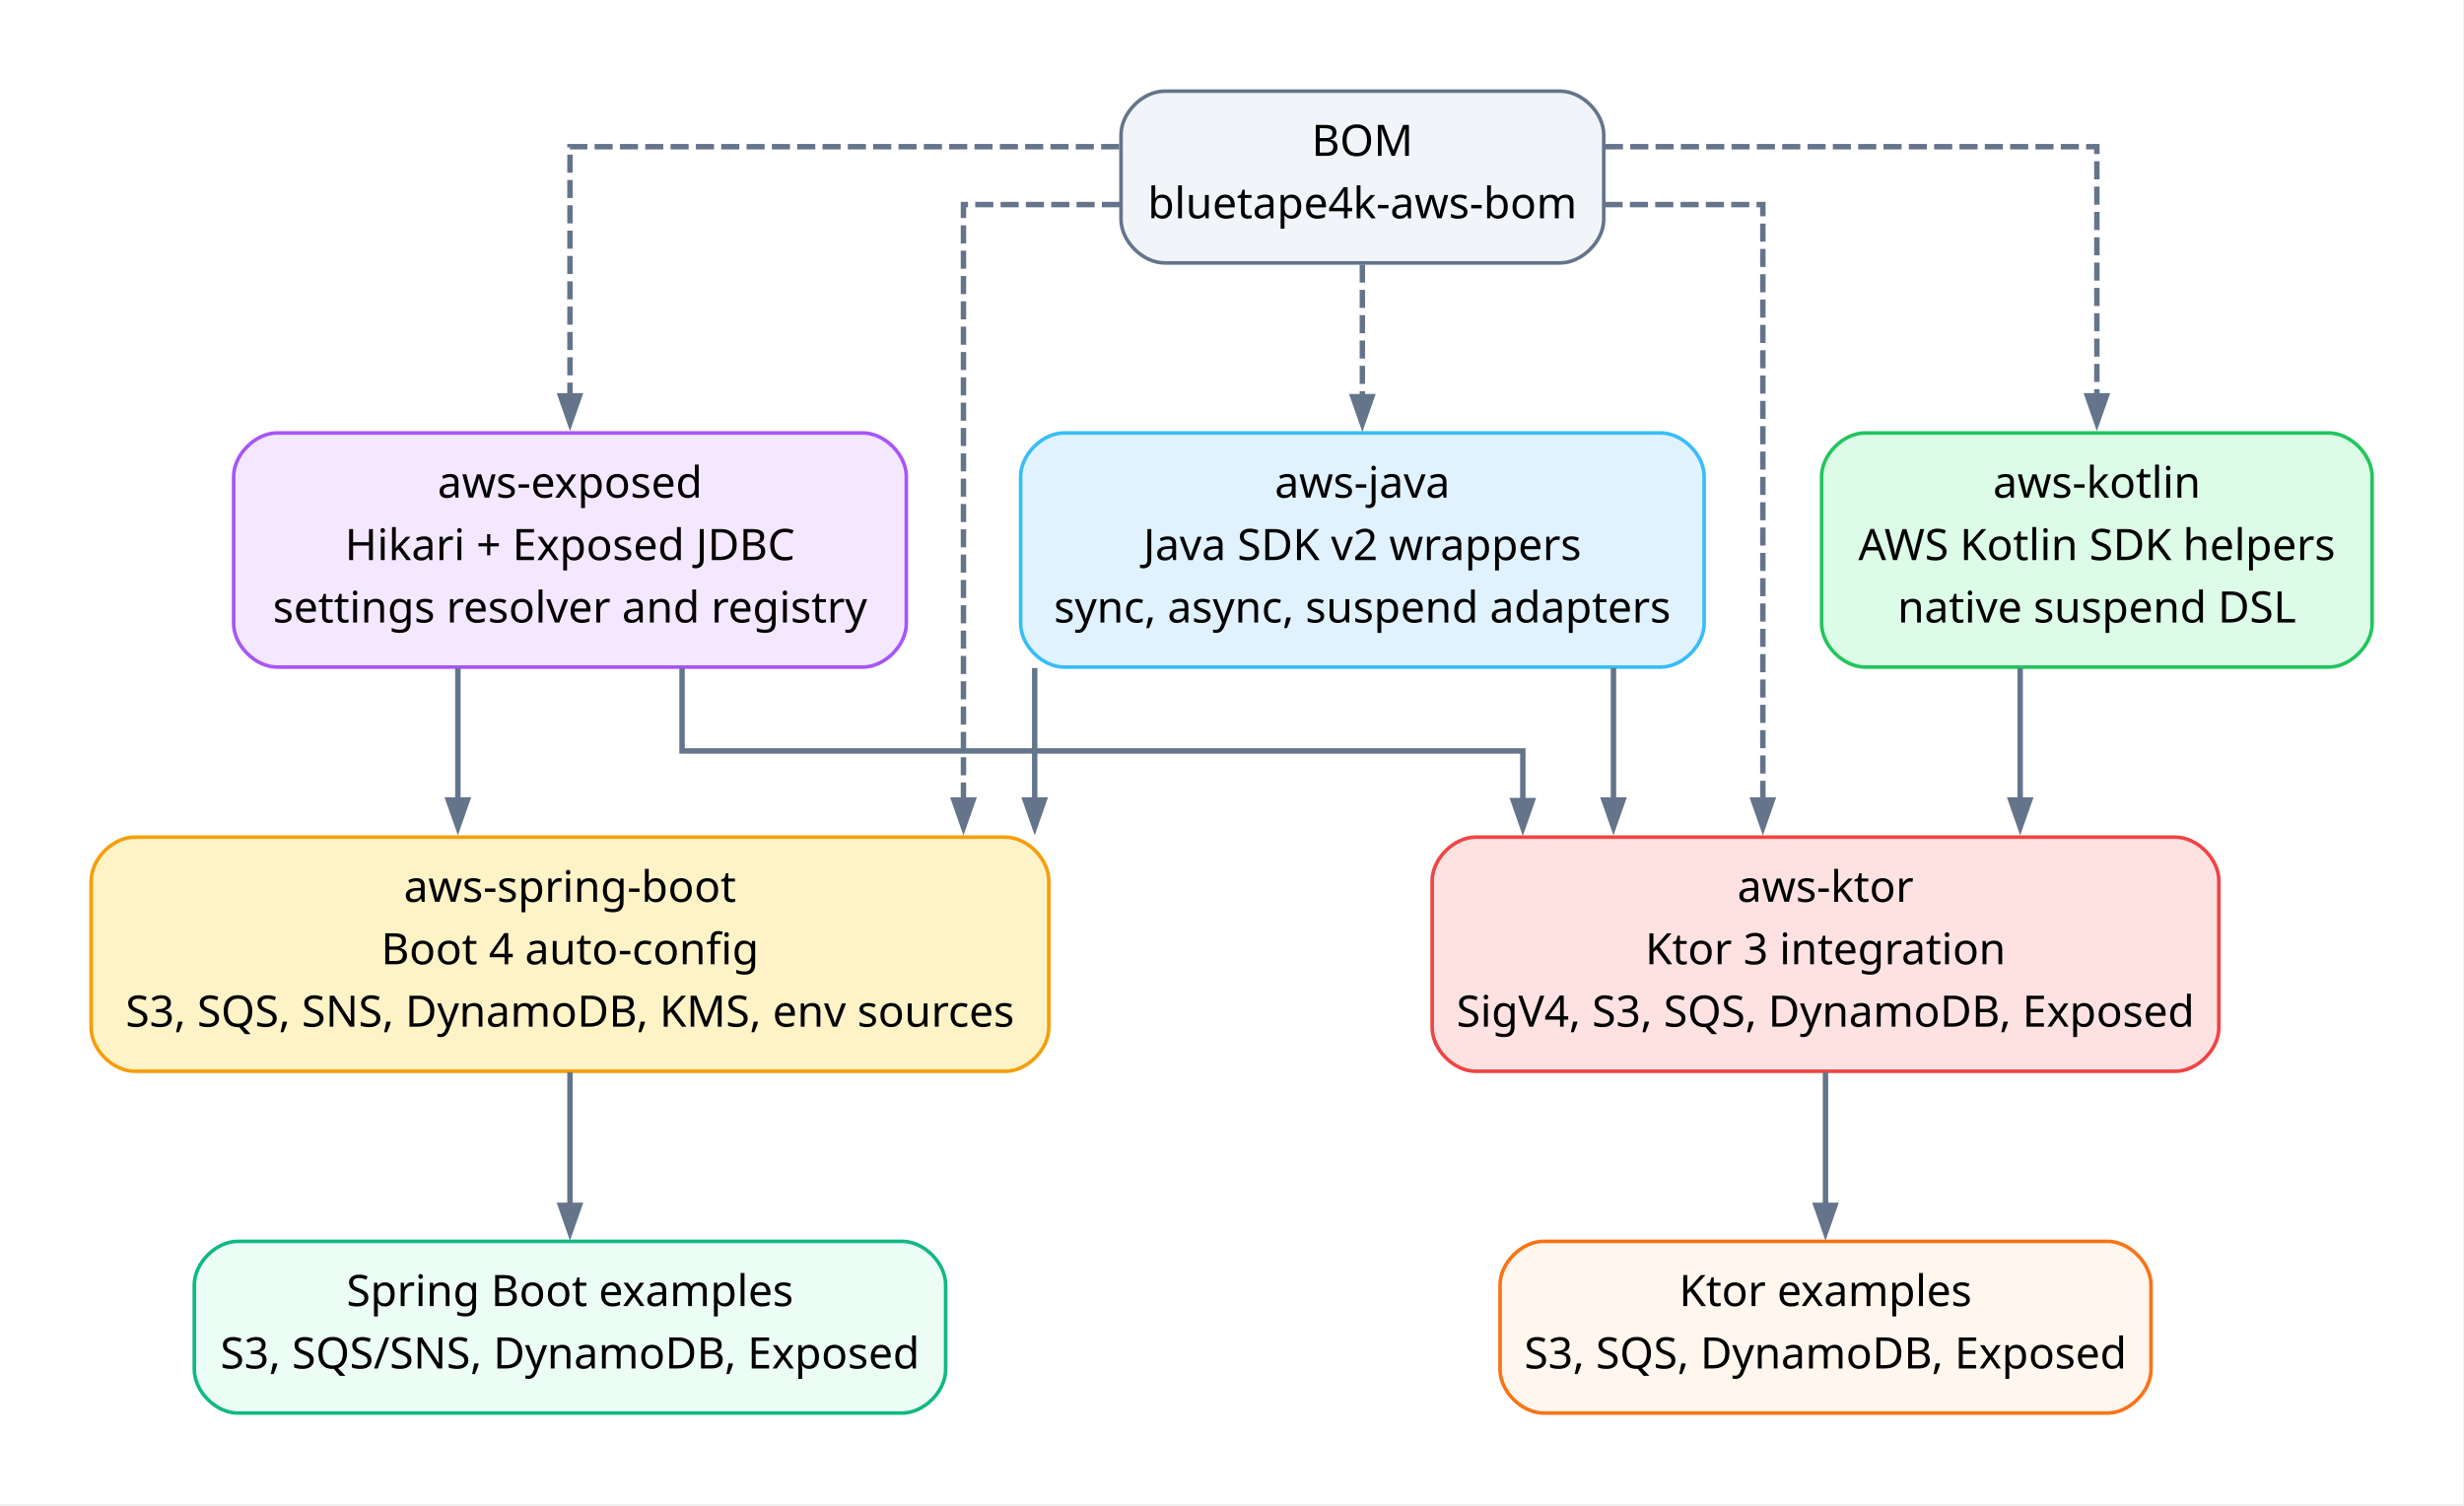
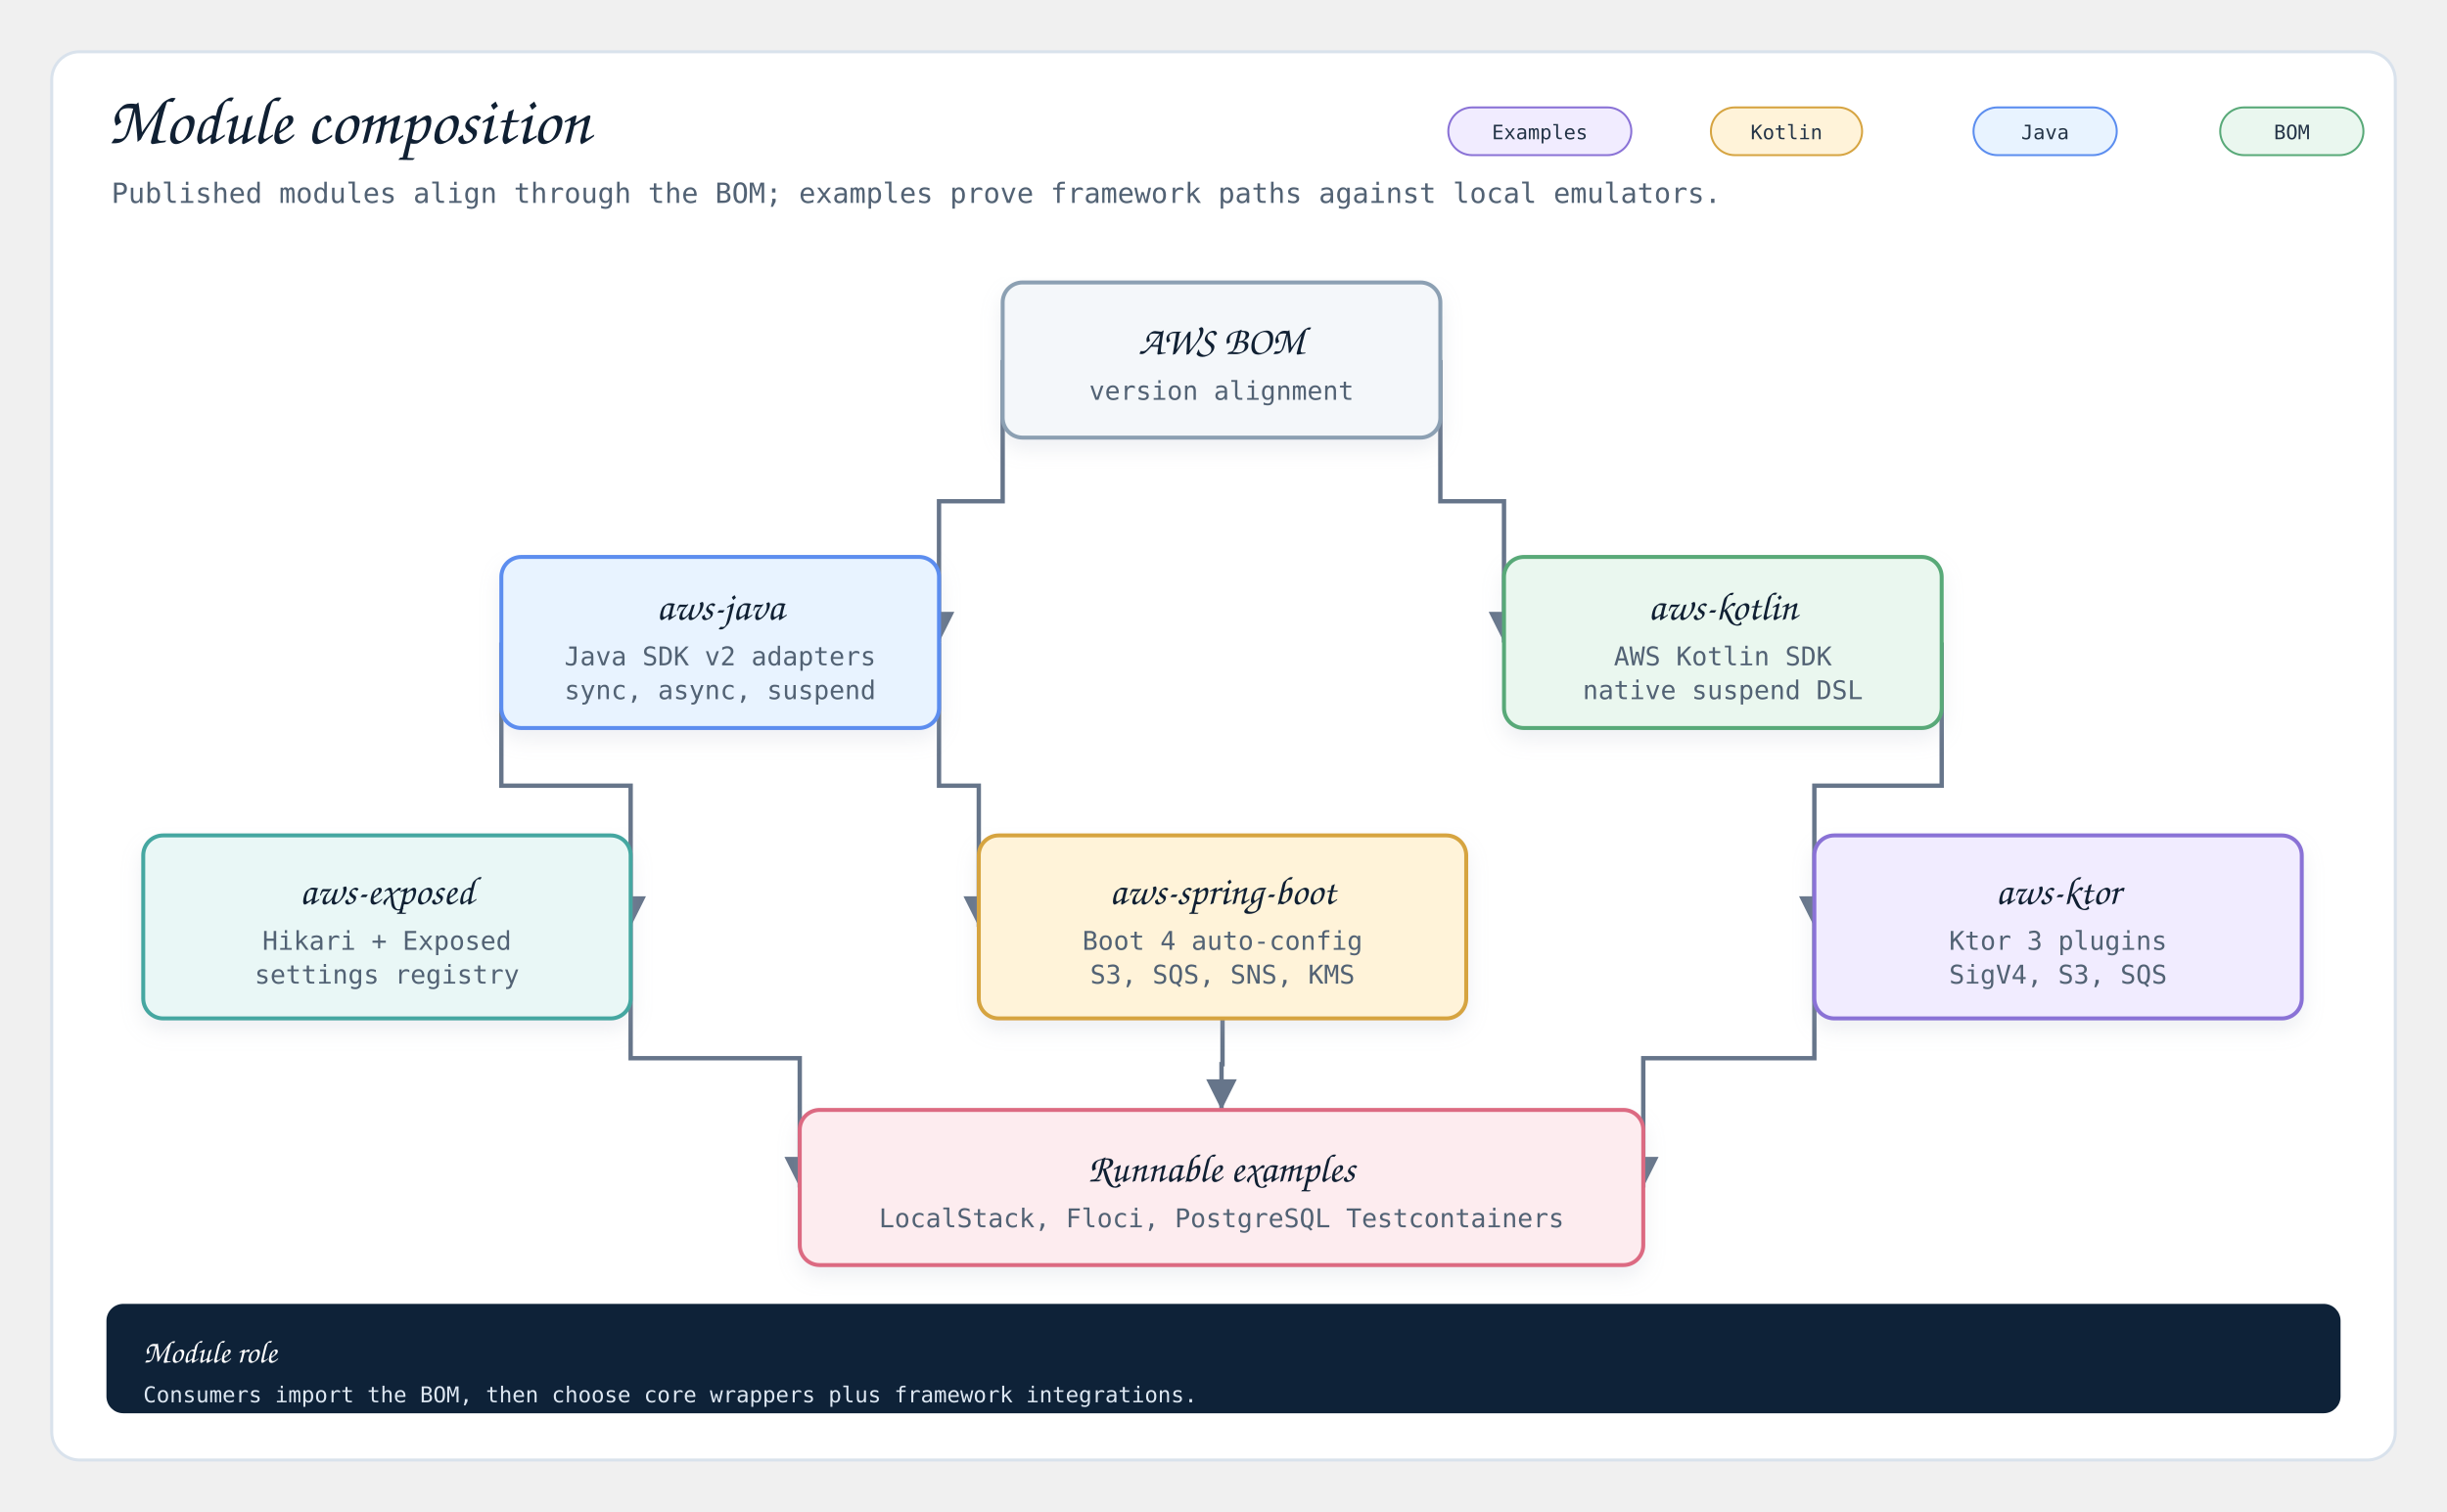
- <svg xmlns="http://www.w3.org/2000/svg" width="681pt" height="416pt" viewBox="0.00 0.00 681.00 416.00">
-   <g id="graph0" class="graph" transform="scale(1 1) rotate(0) translate(25.2 390.54)">
-     <polygon fill="#ffffff" stroke="none" points="-25.2,25.2 -25.2,-390.54 655.61,-390.54 655.61,25.2 -25.2,25.2" />
-     <g id="node1" class="node">
-       <path fill="#f1f5f9" stroke="#64748b" d="M406.04,-365.34C406.04,-365.34 296.63,-365.34 296.63,-365.34 290.63,-365.34 284.63,-359.34 284.63,-353.34 284.63,-353.34 284.63,-329.88 284.63,-329.88 284.63,-323.88 290.63,-317.88 296.63,-317.88 296.63,-317.88 406.04,-317.88 406.04,-317.88 412.04,-317.88 418.04,-323.88 418.04,-329.88 418.04,-329.88 418.04,-353.34 418.04,-353.34 418.04,-359.34 412.04,-365.34 406.04,-365.34" />
-       <text xml:space="preserve" text-anchor="middle" x="351.33" y="-347.46" font-family="Architects Daughter" font-size="12.00">BOM</text>
-       <text xml:space="preserve" text-anchor="middle" x="351.33" y="-330.21" font-family="Architects Daughter" font-size="12.00">bluetape4k-aws-bom</text>
+ <svg xmlns="http://www.w3.org/2000/svg" width="1230" height="760" viewBox="0 0 1230 760" role="img" aria-label="Module composition">
+   <defs>
+     <marker id="arrow" markerWidth="9" markerHeight="9" refX="8" refY="4.5" orient="auto" markerUnits="strokeWidth">
+       <path d="M1,1 L8,4.5 L1,8 Z" fill="#66758A" />
+     </marker>
+     <filter id="shadow" x="-10%" y="-10%" width="120%" height="130%">
+       <feDropShadow dx="0" dy="5" stdDeviation="5" flood-color="#AAB7C6" flood-opacity="0.20" />
+     </filter>
+   </defs>
+   <style>
+   svg{background:#F5F7FA}
+   .frame{fill:#FFFFFF;stroke:#D9E2EC;stroke-width:1.5}
+   .title{font-family:"Architects Daughter","Comic Sans MS",cursive;font-size:34px;fill:#102033}
+   .subtitle,.detail,.footer-detail{font-family:"Comic Mono","SFMono-Regular",Menlo,monospace;fill:#526274}
+   .subtitle{font-size:14px}
+   .card-title{font-family:"Architects Daughter","Comic Sans MS",cursive;font-size:20px;fill:#102033}
+   .detail{font-size:13px}
+   .chip{font-family:"Comic Mono","SFMono-Regular",Menlo,monospace;font-size:10px;fill:#243447}
+   .card{stroke-width:2;filter:url(#shadow)}
+   .edge{fill:none;stroke-width:2.2;marker-end:url(#arrow)}
+   .edge-label{font-family:"Comic Mono","SFMono-Regular",Menlo,monospace;font-size:11px;fill:#344456}
+   .label-bg{fill:#FFFFFF;stroke:#D9E2EC}
+   .footer{fill:#0E2238;stroke:#0E2238}
+   .footer-title{font-family:"Architects Daughter","Comic Sans MS",cursive;font-size:16px;fill:#FFFFFF}
+   .footer-detail{font-size:11px;fill:#DDE7F2}
+ </style>
+   <rect x="26" y="26" width="1178" height="708" rx="14" class="frame" />
+   <text class="title" x="54" y="72">Module composition</text>
+   <text class="subtitle" x="56" y="102">Published modules align through the BOM; examples prove framework paths against local emulators.</text>
+   <g>
+     <rect x="1116" y="54" width="72" height="24" rx="12" fill="#EAF7EF" stroke="#58A978" />
+     <text class="chip" x="1152" y="70" text-anchor="middle">BOM</text>
+   </g>
+   <g>
+     <rect x="992" y="54" width="72" height="24" rx="12" fill="#E8F3FF" stroke="#5B8DEF" />
+     <text class="chip" x="1028" y="70" text-anchor="middle">Java</text>
+   </g>
+   <g>
+     <rect x="860" y="54" width="76" height="24" rx="12" fill="#FFF3D9" stroke="#D6A441" />
+     <text class="chip" x="898" y="70" text-anchor="middle">Kotlin</text>
+   </g>
+   <g>
+     <rect x="728" y="54" width="92" height="24" rx="12" fill="#F1ECFF" stroke="#8A72D6" />
+     <text class="chip" x="774" y="70" text-anchor="middle">Examples</text>
+   </g>
+   <g>
+     <g>
+       <path class="edge" d="M504 181 L504 252 L472 252 L472 323" stroke="#66758A" />
    </g>
-     <g id="node2" class="node">
-       <path fill="#e0f2fe" stroke="#38bdf8" d="M433.79,-270.88C433.79,-270.88 268.88,-270.88 268.88,-270.88 262.88,-270.88 256.88,-264.88 256.88,-258.88 256.88,-258.88 256.88,-218.17 256.88,-218.17 256.88,-212.17 262.88,-206.17 268.88,-206.17 268.88,-206.17 433.79,-206.17 433.79,-206.17 439.79,-206.17 445.79,-212.17 445.79,-218.17 445.79,-218.17 445.79,-258.88 445.79,-258.88 445.79,-264.88 439.79,-270.88 433.79,-270.88" />
-       <text xml:space="preserve" text-anchor="middle" x="351.33" y="-253" font-family="Architects Daughter" font-size="12.00">aws-java</text>
-       <text xml:space="preserve" text-anchor="middle" x="351.33" y="-235.75" font-family="Architects Daughter" font-size="12.00">Java SDK v2 wrappers</text>
-       <text xml:space="preserve" text-anchor="middle" x="351.33" y="-218.5" font-family="Architects Daughter" font-size="12.00">sync, async, suspend adapters</text>
+     <g>
+       <path class="edge" d="M724 181 L724 252 L756 252 L756 323" stroke="#66758A" />
    </g>
-     <g id="edge1" class="edge">
-       <path fill="none" stroke="#64748b" stroke-width="1.5" stroke-dasharray="5,2" d="M351.33,-317.44C351.33,-317.44 351.33,-280.9 351.33,-280.9" />
-       <polygon fill="#64748b" stroke="#64748b" stroke-width="1.5" points="353.96,-280.9 351.33,-273.4 348.71,-280.9 353.96,-280.9" />
+     <g>
+       <path class="edge" d="M472 323 L472 395 L492 395 L492 466" stroke="#66758A" />
    </g>
-     <g id="node3" class="node">
-       <path fill="#dcfce7" stroke="#22c55e" d="M618.41,-270.88C618.41,-270.88 490.25,-270.88 490.25,-270.88 484.25,-270.88 478.25,-264.88 478.25,-258.88 478.25,-258.88 478.25,-218.17 478.25,-218.17 478.25,-212.17 484.25,-206.17 490.25,-206.17 490.25,-206.17 618.41,-206.17 618.41,-206.17 624.41,-206.17 630.41,-212.17 630.41,-218.17 630.41,-218.17 630.41,-258.88 630.41,-258.88 630.41,-264.88 624.41,-270.88 618.41,-270.88" />
-       <text xml:space="preserve" text-anchor="middle" x="554.33" y="-253" font-family="Architects Daughter" font-size="12.00">aws-kotlin</text>
-       <text xml:space="preserve" text-anchor="middle" x="554.33" y="-235.75" font-family="Architects Daughter" font-size="12.00">AWS Kotlin SDK helpers</text>
-       <text xml:space="preserve" text-anchor="middle" x="554.33" y="-218.5" font-family="Architects Daughter" font-size="12.00">native suspend DSL</text>
+     <g>
+       <path class="edge" d="M976 323 L976 395 L912 395 L912 466" stroke="#66758A" />
    </g>
-     <g id="edge2" class="edge">
-       <path fill="none" stroke="#64748b" stroke-width="1.5" stroke-dasharray="5,2" d="M418.36,-350C477.49,-350 554.33,-350 554.33,-350 554.33,-350 554.33,-281.14 554.33,-281.14" />
-       <polygon fill="#64748b" stroke="#64748b" stroke-width="1.5" points="556.96,-281.14 554.33,-273.64 551.71,-281.14 556.96,-281.14" />
+     <g>
+       <path class="edge" d="M252 323 L252 395 L317 395 L317 466" stroke="#66758A" />
    </g>
-     <g id="node4" class="node">
-       <path fill="#f3e8ff" stroke="#a855f7" d="M213.29,-270.88C213.29,-270.88 51.37,-270.88 51.37,-270.88 45.38,-270.88 39.38,-264.88 39.38,-258.88 39.38,-258.88 39.38,-218.17 39.38,-218.17 39.38,-212.17 45.38,-206.17 51.38,-206.17 51.38,-206.17 213.29,-206.17 213.29,-206.17 219.29,-206.17 225.29,-212.17 225.29,-218.17 225.29,-218.17 225.29,-258.88 225.29,-258.88 225.29,-264.88 219.29,-270.88 213.29,-270.88" />
-       <text xml:space="preserve" text-anchor="middle" x="132.33" y="-253" font-family="Architects Daughter" font-size="12.00">aws-exposed</text>
-       <text xml:space="preserve" text-anchor="middle" x="132.33" y="-235.75" font-family="Architects Daughter" font-size="12.00">Hikari + Exposed JDBC</text>
-       <text xml:space="preserve" text-anchor="middle" x="132.33" y="-218.5" font-family="Architects Daughter" font-size="12.00">settings resolver and registry</text>
+     <g>
+       <path class="edge" d="M614.5 512 L614.5 535 L614 535 L614 558" stroke="#66758A" />
    </g>
-     <g id="edge3" class="edge">
-       <path fill="none" stroke="#64748b" stroke-width="1.5" stroke-dasharray="5,2" d="M284.13,-350C219.76,-350 132.33,-350 132.33,-350 132.33,-350 132.33,-281.14 132.33,-281.14" />
-       <polygon fill="#64748b" stroke="#64748b" stroke-width="1.5" points="134.96,-281.14 132.33,-273.64 129.71,-281.14 134.96,-281.14" />
+     <g>
+       <path class="edge" d="M912 466 L912 532 L826 532 L826 597" stroke="#66758A" />
    </g>
-     <g id="node5" class="node">
-       <path fill="#fef3c7" stroke="#f59e0b" d="M252.66,-159.17C252.66,-159.17 12,-159.17 12,-159.17 6,-159.17 0,-153.17 0,-147.17 0,-147.17 0,-106.46 0,-106.46 0,-100.46 6,-94.46 12,-94.46 12,-94.46 252.66,-94.46 252.66,-94.46 258.66,-94.46 264.66,-100.46 264.66,-106.46 264.66,-106.46 264.66,-147.17 264.66,-147.17 264.66,-153.17 258.66,-159.17 252.66,-159.17" />
-       <text xml:space="preserve" text-anchor="middle" x="132.33" y="-141.29" font-family="Architects Daughter" font-size="12.00">aws-spring-boot</text>
-       <text xml:space="preserve" text-anchor="middle" x="132.33" y="-124.04" font-family="Architects Daughter" font-size="12.00">Boot 4 auto-config</text>
-       <text xml:space="preserve" text-anchor="middle" x="132.33" y="-106.79" font-family="Architects Daughter" font-size="12.00">S3, SQS, SNS, DynamoDB, KMS, env sources</text>
-     </g>
-     <g id="edge4" class="edge">
-       <path fill="none" stroke="#64748b" stroke-width="1.5" stroke-dasharray="5,2" d="M284.34,-334C261.25,-334 241.08,-334 241.08,-334 241.08,-334 241.08,-169.41 241.08,-169.41" />
-       <polygon fill="#64748b" stroke="#64748b" stroke-width="1.5" points="243.71,-169.41 241.08,-161.91 238.46,-169.41 243.71,-169.41" />
-     </g>
-     <g id="node6" class="node">
-       <path fill="#fee2e2" stroke="#ef4444" d="M576.04,-159.17C576.04,-159.17 382.63,-159.17 382.63,-159.17 376.63,-159.17 370.63,-153.17 370.63,-147.17 370.63,-147.17 370.63,-106.46 370.63,-106.46 370.63,-100.46 376.63,-94.46 382.63,-94.46 382.63,-94.46 576.04,-94.46 576.04,-94.46 582.04,-94.46 588.04,-100.46 588.04,-106.46 588.04,-106.46 588.04,-147.17 588.04,-147.17 588.04,-153.17 582.04,-159.17 576.04,-159.17" />
-       <text xml:space="preserve" text-anchor="middle" x="479.33" y="-141.29" font-family="Architects Daughter" font-size="12.00">aws-ktor</text>
-       <text xml:space="preserve" text-anchor="middle" x="479.33" y="-124.04" font-family="Architects Daughter" font-size="12.00">Ktor 3 integration</text>
-       <text xml:space="preserve" text-anchor="middle" x="479.33" y="-106.79" font-family="Architects Daughter" font-size="12.00">SigV4, S3, SQS, DynamoDB, Exposed</text>
-     </g>
-     <g id="edge5" class="edge">
-       <path fill="none" stroke="#64748b" stroke-width="1.5" stroke-dasharray="5,2" d="M418.27,-334C441.58,-334 462.02,-334 462.02,-334 462.02,-334 462.02,-169.41 462.02,-169.41" />
-       <polygon fill="#64748b" stroke="#64748b" stroke-width="1.5" points="464.64,-169.41 462.02,-161.91 459.39,-169.41 464.64,-169.41" />
-     </g>
-     <g id="edge8" class="edge">
-       <path fill="none" stroke="#64748b" stroke-width="1.5" d="M260.77,-205.91C260.77,-205.91 260.77,-169.43 260.77,-169.43" />
-       <polygon fill="#64748b" stroke="#64748b" stroke-width="1.5" points="263.39,-169.43 260.77,-161.93 258.14,-169.43 263.39,-169.43" />
-     </g>
-     <g id="edge9" class="edge">
-       <path fill="none" stroke="#64748b" stroke-width="1.5" d="M420.73,-205.91C420.73,-205.91 420.73,-169.43 420.73,-169.43" />
-       <polygon fill="#64748b" stroke="#64748b" stroke-width="1.5" points="423.36,-169.43 420.73,-161.93 418.11,-169.43 423.36,-169.43" />
-     </g>
-     <g id="edge10" class="edge">
-       <path fill="none" stroke="#64748b" stroke-width="1.5" d="M533.14,-205.91C533.14,-205.91 533.14,-169.43 533.14,-169.43" />
-       <polygon fill="#64748b" stroke="#64748b" stroke-width="1.5" points="535.77,-169.43 533.14,-161.93 530.52,-169.43 535.77,-169.43" />
-     </g>
-     <g id="edge6" class="edge">
-       <path fill="none" stroke="#64748b" stroke-width="1.5" d="M101.35,-205.91C101.35,-205.91 101.35,-169.43 101.35,-169.43" />
-       <polygon fill="#64748b" stroke="#64748b" stroke-width="1.5" points="103.97,-169.43 101.35,-161.93 98.72,-169.43 103.97,-169.43" />
-     </g>
-     <g id="edge7" class="edge">
-       <path fill="none" stroke="#64748b" stroke-width="1.5" d="M163.31,-205.9C163.31,-193.82 163.31,-183 163.31,-183 163.31,-183 395.68,-183 395.68,-183 395.68,-183 395.68,-169.27 395.68,-169.27" />
-       <polygon fill="#64748b" stroke="#64748b" stroke-width="1.5" points="398.3,-169.27 395.68,-161.77 393.05,-169.27 398.3,-169.27" />
-     </g>
-     <g id="node8" class="node">
-       <path fill="#ecfdf5" stroke="#10b981" d="M224.16,-47.46C224.16,-47.46 40.5,-47.46 40.5,-47.46 34.5,-47.46 28.5,-41.46 28.5,-35.46 28.5,-35.46 28.5,-12 28.5,-12 28.5,-6 34.5,0 40.5,0 40.5,0 224.16,0 224.16,0 230.16,0 236.16,-6 236.16,-12 236.16,-12 236.16,-35.46 236.16,-35.46 236.16,-41.46 230.16,-47.46 224.16,-47.46" />
-       <text xml:space="preserve" text-anchor="middle" x="132.33" y="-29.58" font-family="Architects Daughter" font-size="12.00">Spring Boot examples</text>
-       <text xml:space="preserve" text-anchor="middle" x="132.33" y="-12.33" font-family="Architects Daughter" font-size="12.00">S3, SQS/SNS, DynamoDB, Exposed</text>
-     </g>
-     <g id="edge11" class="edge">
-       <path fill="none" stroke="#64748b" stroke-width="1.5" d="M132.33,-94.2C132.33,-94.2 132.33,-57.41 132.33,-57.41" />
-       <polygon fill="#64748b" stroke="#64748b" stroke-width="1.5" points="134.96,-57.41 132.33,-49.91 129.71,-57.41 134.96,-57.41" />
-     </g>
-     <g id="node7" class="node">
-       <path fill="#fff7ed" stroke="#f97316" d="M557.29,-47.46C557.29,-47.46 401.38,-47.46 401.38,-47.46 395.38,-47.46 389.38,-41.46 389.38,-35.46 389.38,-35.46 389.38,-12 389.38,-12 389.38,-6 395.38,0 401.38,0 401.38,0 557.29,0 557.29,0 563.29,0 569.29,-6 569.29,-12 569.29,-12 569.29,-35.46 569.29,-35.46 569.29,-41.46 563.29,-47.46 557.29,-47.46" />
-       <text xml:space="preserve" text-anchor="middle" x="479.33" y="-29.58" font-family="Architects Daughter" font-size="12.00">Ktor examples</text>
-       <text xml:space="preserve" text-anchor="middle" x="479.33" y="-12.33" font-family="Architects Daughter" font-size="12.00">S3, SQS, DynamoDB, Exposed</text>
-     </g>
-     <g id="edge12" class="edge">
-       <path fill="none" stroke="#64748b" stroke-width="1.5" d="M479.33,-94.2C479.33,-94.2 479.33,-57.41 479.33,-57.41" />
-       <polygon fill="#64748b" stroke="#64748b" stroke-width="1.5" points="481.96,-57.41 479.33,-49.91 476.71,-57.41 481.96,-57.41" />
+     <g>
+       <path class="edge" d="M317 466 L317 532 L402 532 L402 597" stroke="#66758A" />
    </g>
  </g>
+   <g id="bom">
+     <rect class="card" x="504" y="142" width="220" height="78" rx="10" fill="#F4F7FA" stroke="#8CA0B3" />
+     <text class="card-title" x="614" y="178" text-anchor="middle">AWS BOM</text>
+     <text class="detail" x="614" y="201" text-anchor="middle">version alignment</text>
+   </g>
+   <g id="java">
+     <rect class="card" x="252" y="280" width="220" height="86" rx="10" fill="#E8F3FF" stroke="#5B8DEF" />
+     <text class="card-title" x="362" y="311.5" text-anchor="middle">aws-java</text>
+     <text class="detail" x="362" y="334.5" text-anchor="middle">Java SDK v2 adapters</text>
+     <text class="detail" x="362" y="351.5" text-anchor="middle">sync, async, suspend</text>
+   </g>
+   <g id="kotlin">
+     <rect class="card" x="756" y="280" width="220" height="86" rx="10" fill="#EAF7EF" stroke="#58A978" />
+     <text class="card-title" x="866" y="311.5" text-anchor="middle">aws-kotlin</text>
+     <text class="detail" x="866" y="334.5" text-anchor="middle">AWS Kotlin SDK</text>
+     <text class="detail" x="866" y="351.5" text-anchor="middle">native suspend DSL</text>
+   </g>
+   <g id="exposed">
+     <rect class="card" x="72" y="420" width="245" height="92" rx="10" fill="#E9F7F6" stroke="#45A7A1" />
+     <text class="card-title" x="194.5" y="454.5" text-anchor="middle">aws-exposed</text>
+     <text class="detail" x="194.5" y="477.5" text-anchor="middle">Hikari + Exposed</text>
+     <text class="detail" x="194.5" y="494.5" text-anchor="middle">settings registry</text>
+   </g>
+   <g id="spring">
+     <rect class="card" x="492" y="420" width="245" height="92" rx="10" fill="#FFF3D9" stroke="#D6A441" />
+     <text class="card-title" x="614.5" y="454.5" text-anchor="middle">aws-spring-boot</text>
+     <text class="detail" x="614.5" y="477.5" text-anchor="middle">Boot 4 auto-config</text>
+     <text class="detail" x="614.5" y="494.5" text-anchor="middle">S3, SQS, SNS, KMS</text>
+   </g>
+   <g id="ktor">
+     <rect class="card" x="912" y="420" width="245" height="92" rx="10" fill="#F1ECFF" stroke="#8A72D6" />
+     <text class="card-title" x="1034.5" y="454.5" text-anchor="middle">aws-ktor</text>
+     <text class="detail" x="1034.5" y="477.5" text-anchor="middle">Ktor 3 plugins</text>
+     <text class="detail" x="1034.5" y="494.5" text-anchor="middle">SigV4, S3, SQS</text>
+   </g>
+   <g id="examples">
+     <rect class="card" x="402" y="558" width="424" height="78" rx="10" fill="#FDECEF" stroke="#DC6B82" />
+     <text class="card-title" x="614" y="594" text-anchor="middle">Runnable examples</text>
+     <text class="detail" x="614" y="617" text-anchor="middle">LocalStack, Floci, PostgreSQL Testcontainers</text>
+   </g>
+   <rect class="footer" x="54" y="656" width="1122" height="54" rx="8" />
+   <text class="footer-title" x="72" y="685">Module role</text>
+   <text class="footer-detail" x="72" y="705">Consumers import the BOM, then choose core wrappers plus framework integrations.</text>
</svg>
